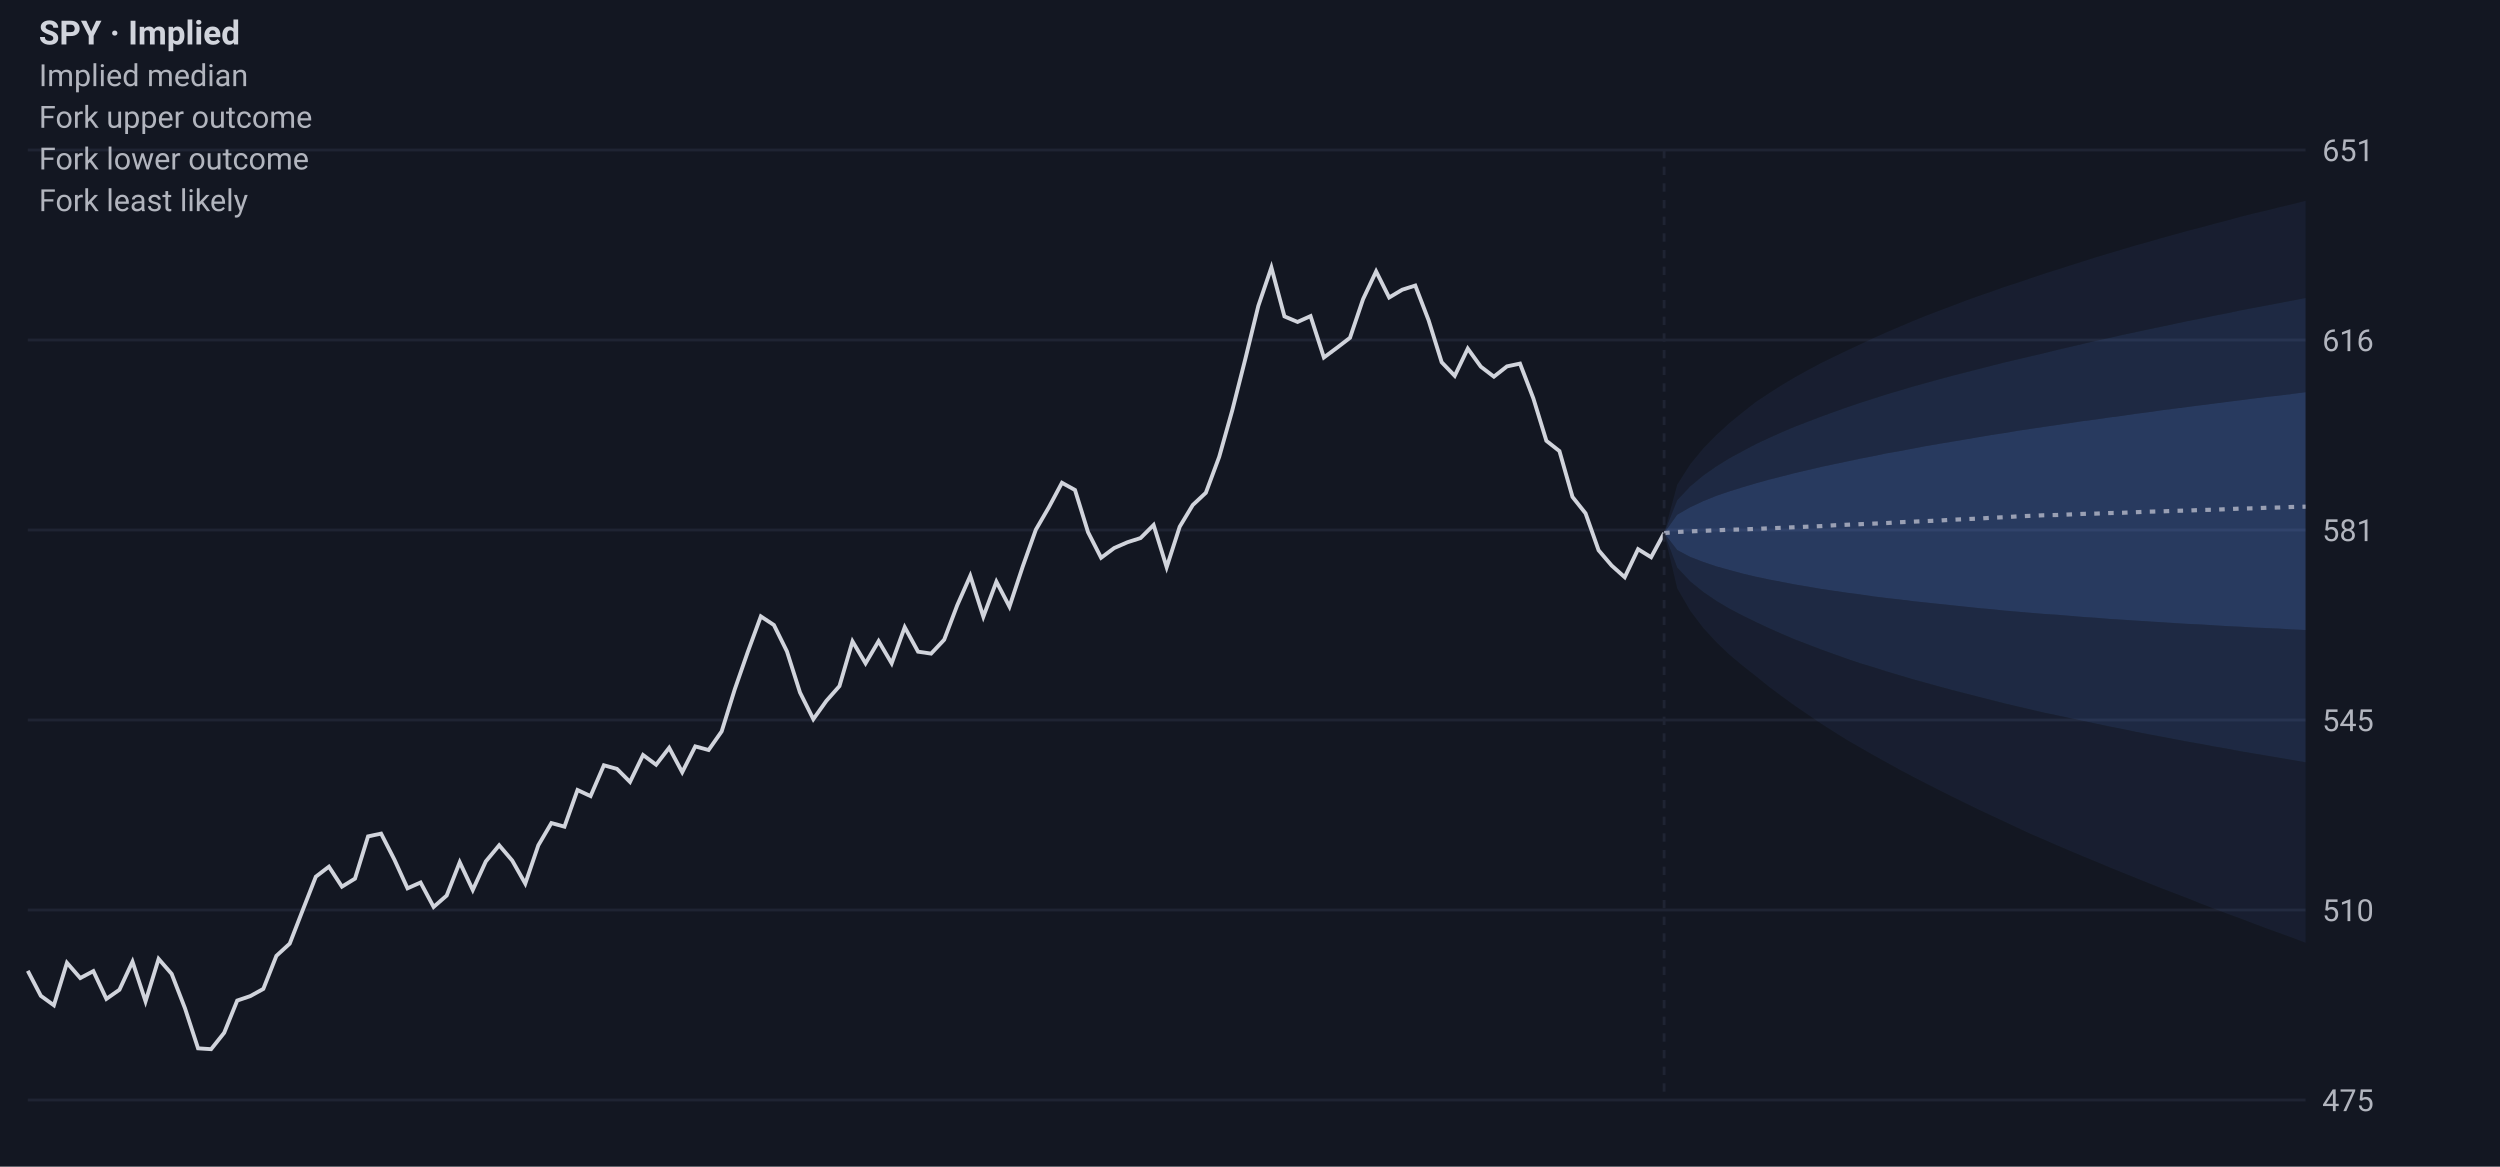
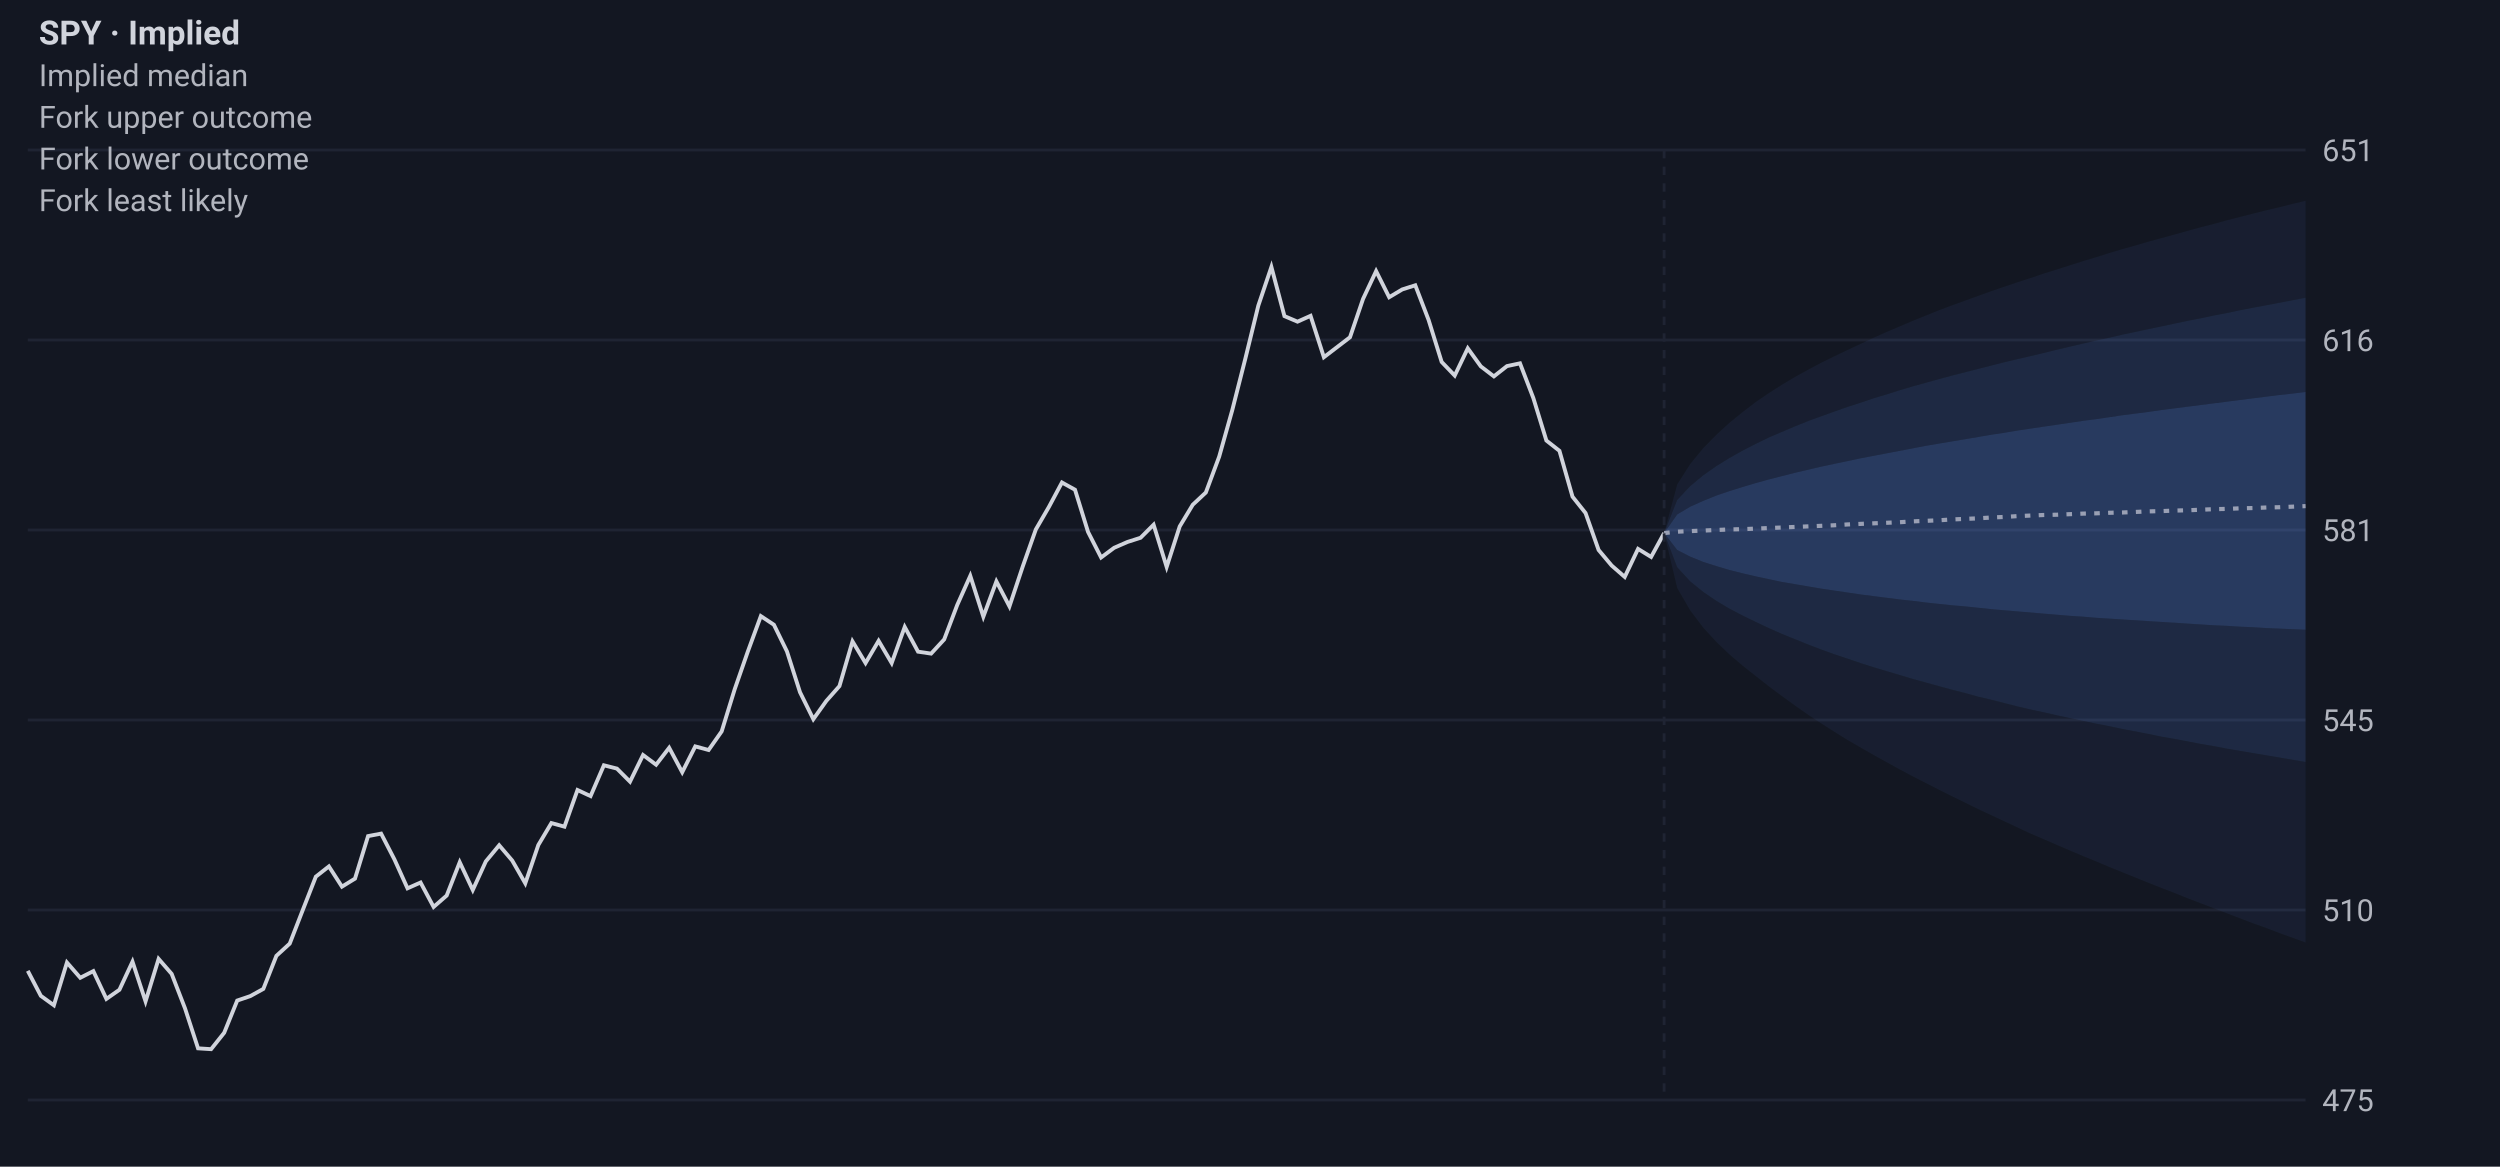
<svg xmlns="http://www.w3.org/2000/svg" width="900" height="420" viewBox="0 0 900 420" font-family="-apple-system, Segoe UI, Roboto, sans-serif">
  <rect width="900" height="420" fill="#131722" />
  <line x1="10" x2="830" y1="396.0" y2="396.0" stroke="#1f2433" />
  <text x="836" y="400.0" fill="#b2b5be" font-size="11">475</text>
  <line x1="10" x2="830" y1="327.6" y2="327.6" stroke="#1f2433" />
  <text x="836" y="331.6" fill="#b2b5be" font-size="11">510</text>
  <line x1="10" x2="830" y1="259.2" y2="259.2" stroke="#1f2433" />
  <text x="836" y="263.2" fill="#b2b5be" font-size="11">545</text>
  <line x1="10" x2="830" y1="190.8" y2="190.8" stroke="#1f2433" />
  <text x="836" y="194.8" fill="#b2b5be" font-size="11">581</text>
  <line x1="10" x2="830" y1="122.4" y2="122.4" stroke="#1f2433" />
  <text x="836" y="126.4" fill="#b2b5be" font-size="11">616</text>
  <line x1="10" x2="830" y1="54.0" y2="54.0" stroke="#1f2433" />
  <text x="836" y="58.0" fill="#b2b5be" font-size="11">651</text>
-   <polyline fill="none" stroke="#d1d4dc" stroke-width="1.4" points="10.0,349.5 14.7,358.5 19.4,361.9 24.1,346.6 28.9,352.1 33.6,349.6 38.3,359.6 43.0,356.3 47.7,346.2 52.4,360.5 57.1,345.2 61.8,350.6 66.6,363.0 71.3,377.4 76.0,377.7 80.7,371.8 85.4,360.2 90.1,358.6 94.8,356.0 99.5,344.1 104.3,339.7 109.0,327.6 113.7,315.6 118.4,312.0 123.1,319.2 127.8,316.3 132.5,301.1 137.2,300.1 142.0,309.5 146.7,319.8 151.4,317.7 156.1,326.5 160.8,322.4 165.5,310.4 170.2,320.4 174.9,310.1 179.7,304.3 184.4,309.8 189.1,318.1 193.8,304.3 198.5,296.3 203.2,297.6 207.9,284.4 212.6,286.6 217.4,275.5 222.1,276.8 226.8,281.5 231.5,271.8 236.2,275.3 240.9,269.2 245.6,278.0 250.3,268.7 255.1,270.0 259.8,263.3 264.5,248.2 269.2,234.7 273.9,221.9 278.6,225.0 283.3,234.5 288.0,249.3 292.8,258.9 297.5,252.3 302.2,247.0 306.9,230.9 311.6,238.8 316.3,230.8 321.0,238.8 325.7,225.8 330.5,234.6 335.2,235.3 339.9,230.3 344.6,217.9 349.3,207.3 354.0,222.0 358.7,209.4 363.4,218.4 368.2,203.9 372.9,190.7 377.6,182.6 382.3,173.8 387.0,176.4 391.7,191.6 396.4,200.8 401.1,197.3 405.9,195.2 410.6,193.7 415.3,189.0 420.0,204.2 424.7,189.6 429.4,181.8 434.1,177.4 438.9,164.5 443.6,147.8 448.3,129.3 453.0,110.1 457.7,96.3 462.4,113.9 467.1,115.9 471.8,113.8 476.6,128.7 481.3,125.2 486.0,121.6 490.7,107.7 495.4,97.7 500.1,107.1 504.8,104.3 509.5,102.8 514.3,115.3 519.0,130.4 523.7,135.3 528.4,125.5 533.1,132.0 537.8,135.6 542.5,131.9 547.2,130.9 552.0,143.4 556.7,158.7 561.4,162.4 566.1,178.9 570.8,184.8 575.5,198.1 580.2,203.6 584.9,207.8 589.7,197.7 594.4,200.6 599.1,191.9" />
-   <polygon points="599.1,191.9 603.8,211.8 608.5,219.9 613.2,226.1 617.9,231.2 622.6,235.7 627.4,239.7 632.1,243.4 636.8,247.2 641.5,250.7 646.2,254.1 650.9,257.3 655.6,260.5 660.3,263.5 665.1,266.5 669.8,269.2 674.5,271.9 679.2,274.5 683.9,277.1 688.6,279.6 693.3,282.0 698.0,284.4 702.8,286.8 707.5,289.1 712.2,291.4 716.9,293.6 721.6,295.8 726.3,298.0 731.0,300.2 735.7,302.2 740.5,304.3 745.2,306.3 749.9,308.3 754.6,310.2 759.3,312.2 764.0,314.1 768.7,316.0 773.4,317.9 778.2,319.8 782.9,321.6 787.6,323.4 792.3,325.3 797.0,327.1 801.7,328.9 806.4,330.6 811.1,332.4 815.9,334.2 820.6,335.9 825.3,337.6 830.0,339.4 830.0,274.4 825.3,273.6 820.6,272.8 815.9,272.0 811.1,271.2 806.4,270.4 801.7,269.5 797.0,268.7 792.3,267.8 787.6,267.0 782.9,266.1 778.2,265.2 773.4,264.3 768.7,263.4 764.0,262.4 759.3,261.5 754.6,260.5 749.9,259.5 745.2,258.5 740.5,257.5 735.7,256.5 731.0,255.4 726.3,254.3 721.6,253.2 716.9,252.0 712.2,250.8 707.5,249.6 702.8,248.4 698.0,247.1 693.3,245.8 688.6,244.5 683.9,243.1 679.2,241.7 674.5,240.2 669.8,238.8 665.1,237.2 660.3,235.5 655.6,233.8 650.9,232.0 646.2,230.2 641.5,228.2 636.8,226.1 632.1,223.9 627.4,221.6 622.6,219.1 617.9,216.3 613.2,213.1 608.5,209.3 603.8,204.3 599.1,191.9" fill="#5b8def" fill-opacity="0.07" />
-   <polygon points="599.1,191.9 603.8,180.1 608.5,175.1 613.2,171.2 617.9,167.9 622.6,165.0 627.4,162.4 632.1,159.9 636.8,157.7 641.5,155.6 646.2,153.6 650.9,151.8 655.6,150.0 660.3,148.3 665.1,146.6 669.8,145.0 674.5,143.5 679.2,142.0 683.9,140.6 688.6,139.2 693.3,137.9 698.0,136.6 702.8,135.3 707.5,134.1 712.2,132.9 716.9,131.7 721.6,130.5 726.3,129.4 731.0,128.3 735.7,127.2 740.5,126.0 745.2,124.9 749.9,123.8 754.6,122.7 759.3,121.7 764.0,120.6 768.7,119.6 773.4,118.6 778.2,117.6 782.9,116.6 787.6,115.6 792.3,114.7 797.0,113.7 801.7,112.8 806.4,111.8 811.1,110.9 815.9,110.0 820.6,109.1 825.3,108.2 830.0,107.3 830.0,72.3 825.3,73.5 820.6,74.6 815.9,75.8 811.1,76.9 806.4,78.1 801.7,79.4 797.0,80.6 792.3,81.9 787.6,83.1 782.9,84.4 778.2,85.7 773.4,87.1 768.7,88.4 764.0,89.8 759.3,91.2 754.6,92.6 749.9,94.1 745.2,95.6 740.5,97.1 735.7,98.6 731.0,100.2 726.3,101.8 721.6,103.3 716.9,105.0 712.2,106.6 707.5,108.3 702.8,110.1 698.0,111.9 693.3,113.7 688.6,115.6 683.9,117.6 679.2,119.6 674.5,121.7 669.8,123.9 665.1,126.1 660.3,128.4 655.6,130.7 650.9,133.2 646.2,135.8 641.5,138.6 636.8,141.6 632.1,144.7 627.4,148.4 622.6,152.3 617.9,156.6 613.2,161.4 608.5,167.1 603.8,174.5 599.1,191.9" fill="#5b8def" fill-opacity="0.07" />
-   <polygon points="599.1,191.9 603.8,204.3 608.5,209.3 613.2,213.1 617.9,216.3 622.6,219.1 627.4,221.6 632.1,223.9 636.8,226.1 641.5,228.2 646.2,230.2 650.9,232.0 655.6,233.8 660.3,235.5 665.1,237.2 669.8,238.8 674.5,240.2 679.2,241.7 683.9,243.1 688.6,244.5 693.3,245.8 698.0,247.1 702.8,248.4 707.5,249.6 712.2,250.8 716.9,252.0 721.6,253.2 726.3,254.3 731.0,255.4 735.7,256.5 740.5,257.5 745.2,258.5 749.9,259.5 754.6,260.5 759.3,261.5 764.0,262.4 768.7,263.4 773.4,264.3 778.2,265.2 782.9,266.1 787.6,267.0 792.3,267.8 797.0,268.7 801.7,269.5 806.4,270.4 811.1,271.2 815.9,272.0 820.6,272.8 825.3,273.6 830.0,274.4 830.0,226.8 825.3,226.6 820.6,226.3 815.9,226.1 811.1,225.9 806.4,225.6 801.7,225.4 797.0,225.1 792.3,224.8 787.6,224.6 782.9,224.3 778.2,224.0 773.4,223.7 768.7,223.4 764.0,223.1 759.3,222.8 754.6,222.4 749.9,222.1 745.2,221.7 740.5,221.3 735.7,221.0 731.0,220.6 726.3,220.2 721.6,219.8 716.9,219.3 712.2,218.9 707.5,218.4 702.8,217.9 698.0,217.4 693.3,216.9 688.6,216.4 683.9,215.8 679.2,215.3 674.5,214.7 669.8,214.0 665.1,213.4 660.3,212.7 655.6,212.0 650.9,211.2 646.2,210.4 641.5,209.5 636.8,208.6 632.1,207.6 627.4,206.5 622.6,205.2 617.9,203.9 613.2,202.3 608.5,200.5 603.8,198.0 599.1,191.9" fill="#5b8def" fill-opacity="0.16" />
-   <polygon points="599.1,191.9 603.8,185.3 608.5,182.6 613.2,180.4 617.9,178.5 622.6,176.9 627.4,175.4 632.1,174.0 636.8,172.7 641.5,171.5 646.2,170.3 650.9,169.2 655.6,168.1 660.3,167.1 665.1,166.1 669.8,165.1 674.5,164.2 679.2,163.2 683.9,162.4 688.6,161.5 693.3,160.6 698.0,159.8 702.8,159.0 707.5,158.2 712.2,157.4 716.9,156.6 721.6,155.9 726.3,155.1 731.0,154.4 735.7,153.7 740.5,153.0 745.2,152.3 749.9,151.6 754.6,151.0 759.3,150.3 764.0,149.7 768.7,149.0 773.4,148.4 778.2,147.7 782.9,147.1 787.6,146.5 792.3,145.9 797.0,145.3 801.7,144.7 806.4,144.1 811.1,143.5 815.9,142.9 820.6,142.4 825.3,141.8 830.0,141.2 830.0,107.3 825.3,108.2 820.6,109.1 815.9,110.0 811.1,110.9 806.4,111.8 801.7,112.8 797.0,113.7 792.3,114.7 787.6,115.6 782.9,116.6 778.2,117.6 773.4,118.6 768.7,119.6 764.0,120.6 759.3,121.7 754.6,122.7 749.9,123.8 745.2,124.9 740.5,126.0 735.7,127.2 731.0,128.3 726.3,129.4 721.6,130.5 716.9,131.7 712.2,132.9 707.5,134.1 702.8,135.3 698.0,136.6 693.3,137.9 688.6,139.2 683.9,140.6 679.2,142.0 674.5,143.5 669.8,145.0 665.1,146.6 660.3,148.3 655.6,150.0 650.9,151.8 646.2,153.6 641.5,155.6 636.8,157.7 632.1,159.9 627.4,162.4 622.6,165.0 617.9,167.9 613.2,171.2 608.5,175.1 603.8,180.1 599.1,191.9" fill="#5b8def" fill-opacity="0.16" />
-   <polygon points="599.1,191.9 603.8,198.0 608.5,200.5 613.2,202.3 617.9,203.9 622.6,205.2 627.4,206.5 632.1,207.6 636.8,208.6 641.5,209.5 646.2,210.4 650.9,211.2 655.6,212.0 660.3,212.7 665.1,213.4 669.8,214.0 674.5,214.7 679.2,215.3 683.9,215.8 688.6,216.4 693.3,216.9 698.0,217.4 702.8,217.9 707.5,218.4 712.2,218.9 716.9,219.3 721.6,219.8 726.3,220.2 731.0,220.6 735.7,221.0 740.5,221.3 745.2,221.7 749.9,222.1 754.6,222.4 759.3,222.8 764.0,223.1 768.7,223.4 773.4,223.7 778.2,224.0 782.9,224.3 787.6,224.6 792.3,224.8 797.0,225.1 801.7,225.4 806.4,225.6 811.1,225.9 815.9,226.1 820.6,226.3 825.3,226.6 830.0,226.8 830.0,141.2 825.3,141.8 820.6,142.4 815.9,142.9 811.1,143.5 806.4,144.1 801.7,144.7 797.0,145.3 792.3,145.9 787.6,146.5 782.9,147.1 778.2,147.7 773.4,148.4 768.7,149.0 764.0,149.7 759.3,150.3 754.6,151.0 749.9,151.6 745.2,152.3 740.5,153.0 735.7,153.7 731.0,154.4 726.3,155.1 721.6,155.9 716.9,156.6 712.2,157.4 707.5,158.2 702.8,159.0 698.0,159.8 693.3,160.6 688.6,161.5 683.9,162.4 679.2,163.2 674.5,164.2 669.8,165.1 665.1,166.1 660.3,167.1 655.6,168.1 650.9,169.2 646.2,170.3 641.5,171.5 636.8,172.7 632.1,174.0 627.4,175.4 622.6,176.9 617.9,178.5 613.2,180.4 608.5,182.6 603.8,185.3 599.1,191.9" fill="#5b8def" fill-opacity="0.3" />
-   <polyline fill="none" stroke="#9aa0b4" stroke-width="1.5" stroke-dasharray="2 3" points="599.1,191.9 603.8,191.5 608.5,191.3 613.2,191.1 617.9,190.9 622.6,190.7 627.4,190.6 632.1,190.4 636.8,190.2 641.5,190.0 646.2,189.8 650.9,189.6 655.6,189.4 660.3,189.1 665.1,188.9 669.8,188.7 674.5,188.5 679.2,188.3 683.9,188.0 688.6,187.8 693.3,187.6 698.0,187.4 702.8,187.1 707.5,186.9 712.2,186.7 716.9,186.4 721.6,186.2 726.3,185.9 731.0,185.7 735.7,185.5 740.5,185.4 745.2,185.2 749.9,185.0 754.6,184.9 759.3,184.7 764.0,184.6 768.7,184.4 773.4,184.2 778.2,184.1 782.9,183.9 787.6,183.8 792.3,183.6 797.0,183.5 801.7,183.3 806.4,183.1 811.1,183.0 815.9,182.8 820.6,182.7 825.3,182.5 830.0,182.4" />
+   <polyline fill="none" stroke="#d1d4dc" stroke-width="1.4" points="10.0,349.5 14.7,358.5 19.4,361.9 24.1,346.5 28.9,352.0 33.6,349.6 38.3,359.6 43.0,356.3 47.7,346.2 52.4,360.5 57.1,345.2 61.8,350.6 66.6,363.0 71.3,377.4 76.0,377.7 80.7,371.8 85.4,360.2 90.1,358.6 94.8,356.0 99.5,344.1 104.3,339.7 109.0,327.6 113.7,315.6 118.4,311.9 123.1,319.2 127.8,316.3 132.5,301.0 137.2,300.1 142.0,309.4 146.7,319.8 151.4,317.7 156.1,326.5 160.8,322.4 165.5,310.4 170.2,320.4 174.9,310.1 179.7,304.3 184.4,309.8 189.1,318.0 193.8,304.2 198.5,296.3 203.2,297.6 207.9,284.4 212.6,286.6 217.4,275.5 222.1,276.7 226.8,281.4 231.5,271.8 236.2,275.3 240.9,269.2 245.6,278.0 250.3,268.7 255.1,270.0 259.8,263.3 264.5,248.1 269.2,234.6 273.9,221.8 278.6,224.9 283.3,234.5 288.0,249.2 292.8,258.9 297.5,252.3 302.2,247.0 306.9,230.9 311.6,238.7 316.3,230.7 321.0,238.7 325.7,225.7 330.5,234.6 335.2,235.3 339.9,230.2 344.6,217.8 349.3,207.3 354.0,222.0 358.7,209.3 363.4,218.3 368.2,203.9 372.9,190.6 377.6,182.5 382.3,173.7 387.0,176.3 391.7,191.5 396.4,200.7 401.1,197.2 405.9,195.1 410.6,193.6 415.3,188.9 420.0,204.1 424.7,189.5 429.4,181.7 434.1,177.3 438.9,164.4 443.6,147.7 448.3,129.2 453.0,110.0 457.7,96.1 462.4,113.8 467.1,115.8 471.8,113.7 476.6,128.6 481.3,125.0 486.0,121.4 490.7,107.6 495.4,97.6 500.1,107.0 504.8,104.2 509.5,102.7 514.3,115.2 519.0,130.3 523.7,135.2 528.4,125.4 533.1,131.9 537.8,135.5 542.5,131.8 547.2,130.8 552.0,143.3 556.7,158.6 561.4,162.3 566.1,178.8 570.8,184.7 575.5,198.0 580.2,203.6 584.9,207.7 589.7,197.6 594.4,200.5 599.1,191.9" />
+   <polygon points="599.1,191.9 603.8,211.7 608.5,219.8 613.2,226.0 617.9,231.1 622.6,235.6 627.4,239.7 632.1,243.4 636.8,247.1 641.5,250.6 646.2,254.0 650.9,257.3 655.6,260.4 660.3,263.4 665.1,266.4 669.8,269.1 674.5,271.8 679.2,274.4 683.9,277.0 688.6,279.5 693.3,281.9 698.0,284.3 702.8,286.7 707.5,289.0 712.2,291.3 716.9,293.5 721.6,295.7 726.3,297.9 731.0,300.1 735.7,302.1 740.5,304.2 745.2,306.2 749.9,308.2 754.6,310.1 759.3,312.1 764.0,314.0 768.7,315.9 773.4,317.8 778.2,319.7 782.9,321.5 787.6,323.4 792.3,325.2 797.0,327.0 801.7,328.8 806.4,330.6 811.1,332.4 815.9,334.1 820.6,335.9 825.3,337.6 830.0,339.3 830.0,274.3 825.3,273.5 820.6,272.7 815.9,271.9 811.1,271.1 806.4,270.3 801.7,269.5 797.0,268.6 792.3,267.8 787.6,266.9 782.9,266.0 778.2,265.2 773.4,264.2 768.7,263.3 764.0,262.4 759.3,261.4 754.6,260.5 749.9,259.5 745.2,258.5 740.5,257.5 735.7,256.4 731.0,255.4 726.3,254.3 721.6,253.1 716.9,251.9 712.2,250.8 707.5,249.5 702.8,248.3 698.0,247.0 693.3,245.7 688.6,244.4 683.9,243.0 679.2,241.6 674.5,240.2 669.8,238.7 665.1,237.1 660.3,235.5 655.6,233.8 650.9,232.0 646.2,230.1 641.5,228.2 636.8,226.1 632.1,223.9 627.4,221.6 622.6,219.1 617.9,216.3 613.2,213.1 608.5,209.3 603.8,204.2 599.1,191.9" fill="#5b8def" fill-opacity="0.07" />
+   <polygon points="599.1,191.9 603.8,180.0 608.5,175.0 613.2,171.1 617.9,167.8 622.6,164.9 627.4,162.2 632.1,159.8 636.8,157.5 641.5,155.5 646.2,153.5 650.9,151.6 655.6,149.9 660.3,148.2 665.1,146.5 669.8,145.0 674.5,143.4 679.2,142.0 683.9,140.5 688.6,139.1 693.3,137.8 698.0,136.5 702.8,135.2 707.5,134.0 712.2,132.8 716.9,131.6 721.6,130.4 726.3,129.3 731.0,128.2 735.7,127.1 740.5,125.9 745.2,124.8 749.9,123.7 754.6,122.6 759.3,121.6 764.0,120.5 768.7,119.5 773.4,118.5 778.2,117.5 782.9,116.5 787.6,115.5 792.3,114.6 797.0,113.6 801.7,112.7 806.4,111.7 811.1,110.8 815.9,109.9 820.6,109.0 825.3,108.1 830.0,107.2 830.0,72.3 825.3,73.4 820.6,74.6 815.9,75.7 811.1,76.9 806.4,78.1 801.7,79.3 797.0,80.6 792.3,81.8 787.6,83.1 782.9,84.4 778.2,85.7 773.4,87.0 768.7,88.4 764.0,89.7 759.3,91.1 754.6,92.6 749.9,94.0 745.2,95.5 740.5,97.0 735.7,98.5 731.0,100.1 726.3,101.6 721.6,103.2 716.9,104.8 712.2,106.5 707.5,108.2 702.8,109.9 698.0,111.7 693.3,113.6 688.6,115.5 683.9,117.5 679.2,119.5 674.5,121.6 669.8,123.8 665.1,126.0 660.3,128.3 655.6,130.6 650.9,133.1 646.2,135.7 641.5,138.5 636.8,141.5 632.1,144.7 627.4,148.3 622.6,152.2 617.9,156.5 613.2,161.3 608.5,167.0 603.8,174.4 599.1,191.9" fill="#5b8def" fill-opacity="0.07" />
+   <polygon points="599.1,191.9 603.8,204.2 608.5,209.3 613.2,213.1 617.9,216.3 622.6,219.1 627.4,221.6 632.1,223.9 636.8,226.1 641.5,228.2 646.2,230.1 650.9,232.0 655.6,233.8 660.3,235.5 665.1,237.1 669.8,238.7 674.5,240.2 679.2,241.6 683.9,243.0 688.6,244.4 693.3,245.7 698.0,247.0 702.8,248.3 707.5,249.5 712.2,250.8 716.9,251.9 721.6,253.1 726.3,254.3 731.0,255.4 735.7,256.4 740.5,257.5 745.2,258.5 749.9,259.5 754.6,260.5 759.3,261.4 764.0,262.4 768.7,263.3 773.4,264.2 778.2,265.2 782.9,266.0 787.6,266.9 792.3,267.8 797.0,268.6 801.7,269.5 806.4,270.3 811.1,271.1 815.9,271.9 820.6,272.7 825.3,273.5 830.0,274.3 830.0,226.7 825.3,226.5 820.6,226.3 815.9,226.1 811.1,225.8 806.4,225.6 801.7,225.3 797.0,225.1 792.3,224.8 787.6,224.5 782.9,224.2 778.2,223.9 773.4,223.6 768.7,223.3 764.0,223.0 759.3,222.7 754.6,222.4 749.9,222.0 745.2,221.7 740.5,221.3 735.7,220.9 731.0,220.5 726.3,220.1 721.6,219.7 716.9,219.3 712.2,218.8 707.5,218.3 702.8,217.9 698.0,217.4 693.3,216.9 688.6,216.3 683.9,215.8 679.2,215.2 674.5,214.6 669.8,214.0 665.1,213.3 660.3,212.6 655.6,211.9 650.9,211.1 646.2,210.3 641.5,209.5 636.8,208.5 632.1,207.5 627.4,206.4 622.6,205.2 617.9,203.8 613.2,202.3 608.5,200.4 603.8,198.0 599.1,191.9" fill="#5b8def" fill-opacity="0.16" />
+   <polygon points="599.1,191.9 603.8,185.2 608.5,182.4 613.2,180.3 617.9,178.4 622.6,176.8 627.4,175.3 632.1,173.9 636.8,172.6 641.5,171.4 646.2,170.2 650.9,169.1 655.6,168.0 660.3,167.0 665.1,166.0 669.8,165.0 674.5,164.1 679.2,163.2 683.9,162.3 688.6,161.4 693.3,160.5 698.0,159.7 702.8,158.9 707.5,158.1 712.2,157.3 716.9,156.5 721.6,155.8 726.3,155.0 731.0,154.3 735.7,153.6 740.5,152.9 745.2,152.2 749.9,151.5 754.6,150.9 759.3,150.2 764.0,149.5 768.7,148.9 773.4,148.3 778.2,147.6 782.9,147.0 787.6,146.4 792.3,145.8 797.0,145.2 801.7,144.6 806.4,144.0 811.1,143.4 815.9,142.8 820.6,142.2 825.3,141.7 830.0,141.1 830.0,107.2 825.3,108.1 820.6,109.0 815.9,109.9 811.1,110.8 806.4,111.7 801.7,112.7 797.0,113.6 792.3,114.6 787.6,115.5 782.9,116.5 778.2,117.5 773.4,118.5 768.7,119.5 764.0,120.5 759.3,121.6 754.6,122.6 749.9,123.7 745.2,124.8 740.5,125.9 735.7,127.1 731.0,128.2 726.3,129.3 721.6,130.4 716.9,131.6 712.2,132.8 707.5,134.0 702.8,135.2 698.0,136.5 693.3,137.8 688.6,139.1 683.9,140.5 679.2,142.0 674.5,143.4 669.8,145.0 665.1,146.5 660.3,148.2 655.6,149.9 650.9,151.6 646.2,153.5 641.5,155.5 636.8,157.5 632.1,159.8 627.4,162.2 622.6,164.9 617.9,167.8 613.2,171.1 608.5,175.0 603.8,180.0 599.1,191.9" fill="#5b8def" fill-opacity="0.16" />
+   <polygon points="599.1,191.9 603.8,198.0 608.5,200.4 613.2,202.3 617.9,203.8 622.6,205.2 627.4,206.4 632.1,207.5 636.8,208.5 641.5,209.5 646.2,210.3 650.9,211.1 655.6,211.9 660.3,212.6 665.1,213.3 669.8,214.0 674.5,214.6 679.2,215.2 683.9,215.8 688.6,216.3 693.3,216.9 698.0,217.4 702.8,217.9 707.5,218.3 712.2,218.8 716.9,219.3 721.6,219.7 726.3,220.1 731.0,220.5 735.7,220.9 740.5,221.3 745.2,221.7 749.9,222.0 754.6,222.4 759.3,222.7 764.0,223.0 768.7,223.3 773.4,223.6 778.2,223.9 782.9,224.2 787.6,224.5 792.3,224.8 797.0,225.1 801.7,225.3 806.4,225.6 811.1,225.8 815.9,226.1 820.6,226.3 825.3,226.5 830.0,226.7 830.0,141.1 825.3,141.7 820.6,142.2 815.9,142.8 811.1,143.4 806.4,144.0 801.7,144.6 797.0,145.2 792.3,145.8 787.6,146.4 782.9,147.0 778.2,147.6 773.4,148.3 768.7,148.9 764.0,149.5 759.3,150.2 754.6,150.9 749.9,151.5 745.2,152.2 740.5,152.9 735.7,153.6 731.0,154.3 726.3,155.0 721.6,155.8 716.9,156.5 712.2,157.3 707.5,158.1 702.8,158.9 698.0,159.7 693.3,160.5 688.6,161.4 683.9,162.3 679.2,163.2 674.5,164.1 669.8,165.0 665.1,166.0 660.3,167.0 655.6,168.0 650.9,169.1 646.2,170.2 641.5,171.4 636.8,172.6 632.1,173.9 627.4,175.3 622.6,176.8 617.9,178.4 613.2,180.3 608.5,182.4 603.8,185.2 599.1,191.9" fill="#5b8def" fill-opacity="0.3" />
+   <polyline fill="none" stroke="#9aa0b4" stroke-width="1.5" stroke-dasharray="2 3" points="599.1,191.9 603.8,191.4 608.5,191.2 613.2,191.0 617.9,190.8 622.6,190.6 627.4,190.5 632.1,190.3 636.8,190.1 641.5,189.9 646.2,189.7 650.9,189.5 655.6,189.3 660.3,189.1 665.1,188.8 669.8,188.6 674.5,188.4 679.2,188.2 683.9,188.0 688.6,187.7 693.3,187.5 698.0,187.3 702.8,187.0 707.5,186.8 712.2,186.6 716.9,186.3 721.6,186.1 726.3,185.8 731.0,185.6 735.7,185.4 740.5,185.3 745.2,185.1 749.9,184.9 754.6,184.8 759.3,184.6 764.0,184.5 768.7,184.3 773.4,184.1 778.2,184.0 782.9,183.8 787.6,183.7 792.3,183.5 797.0,183.3 801.7,183.2 806.4,183.0 811.1,182.9 815.9,182.7 820.6,182.6 825.3,182.4 830.0,182.2" />
  <text x="14" y="16" fill="#d1d4dc" font-size="12" font-weight="600">SPY · Implied</text>
  <text x="14" y="31" fill="#b2b5be" font-size="11" font-weight="400">Implied median</text>
  <text x="14" y="46" fill="#b2b5be" font-size="11" font-weight="400">Fork upper outcome</text>
  <text x="14" y="61" fill="#b2b5be" font-size="11" font-weight="400">Fork lower outcome</text>
  <text x="14" y="76" fill="#b2b5be" font-size="11" font-weight="400">Fork least likely</text>
  <line x1="599.08" x2="599.08" y1="54" y2="396" stroke="#1f2433" stroke-dasharray="3 3" />
</svg>
